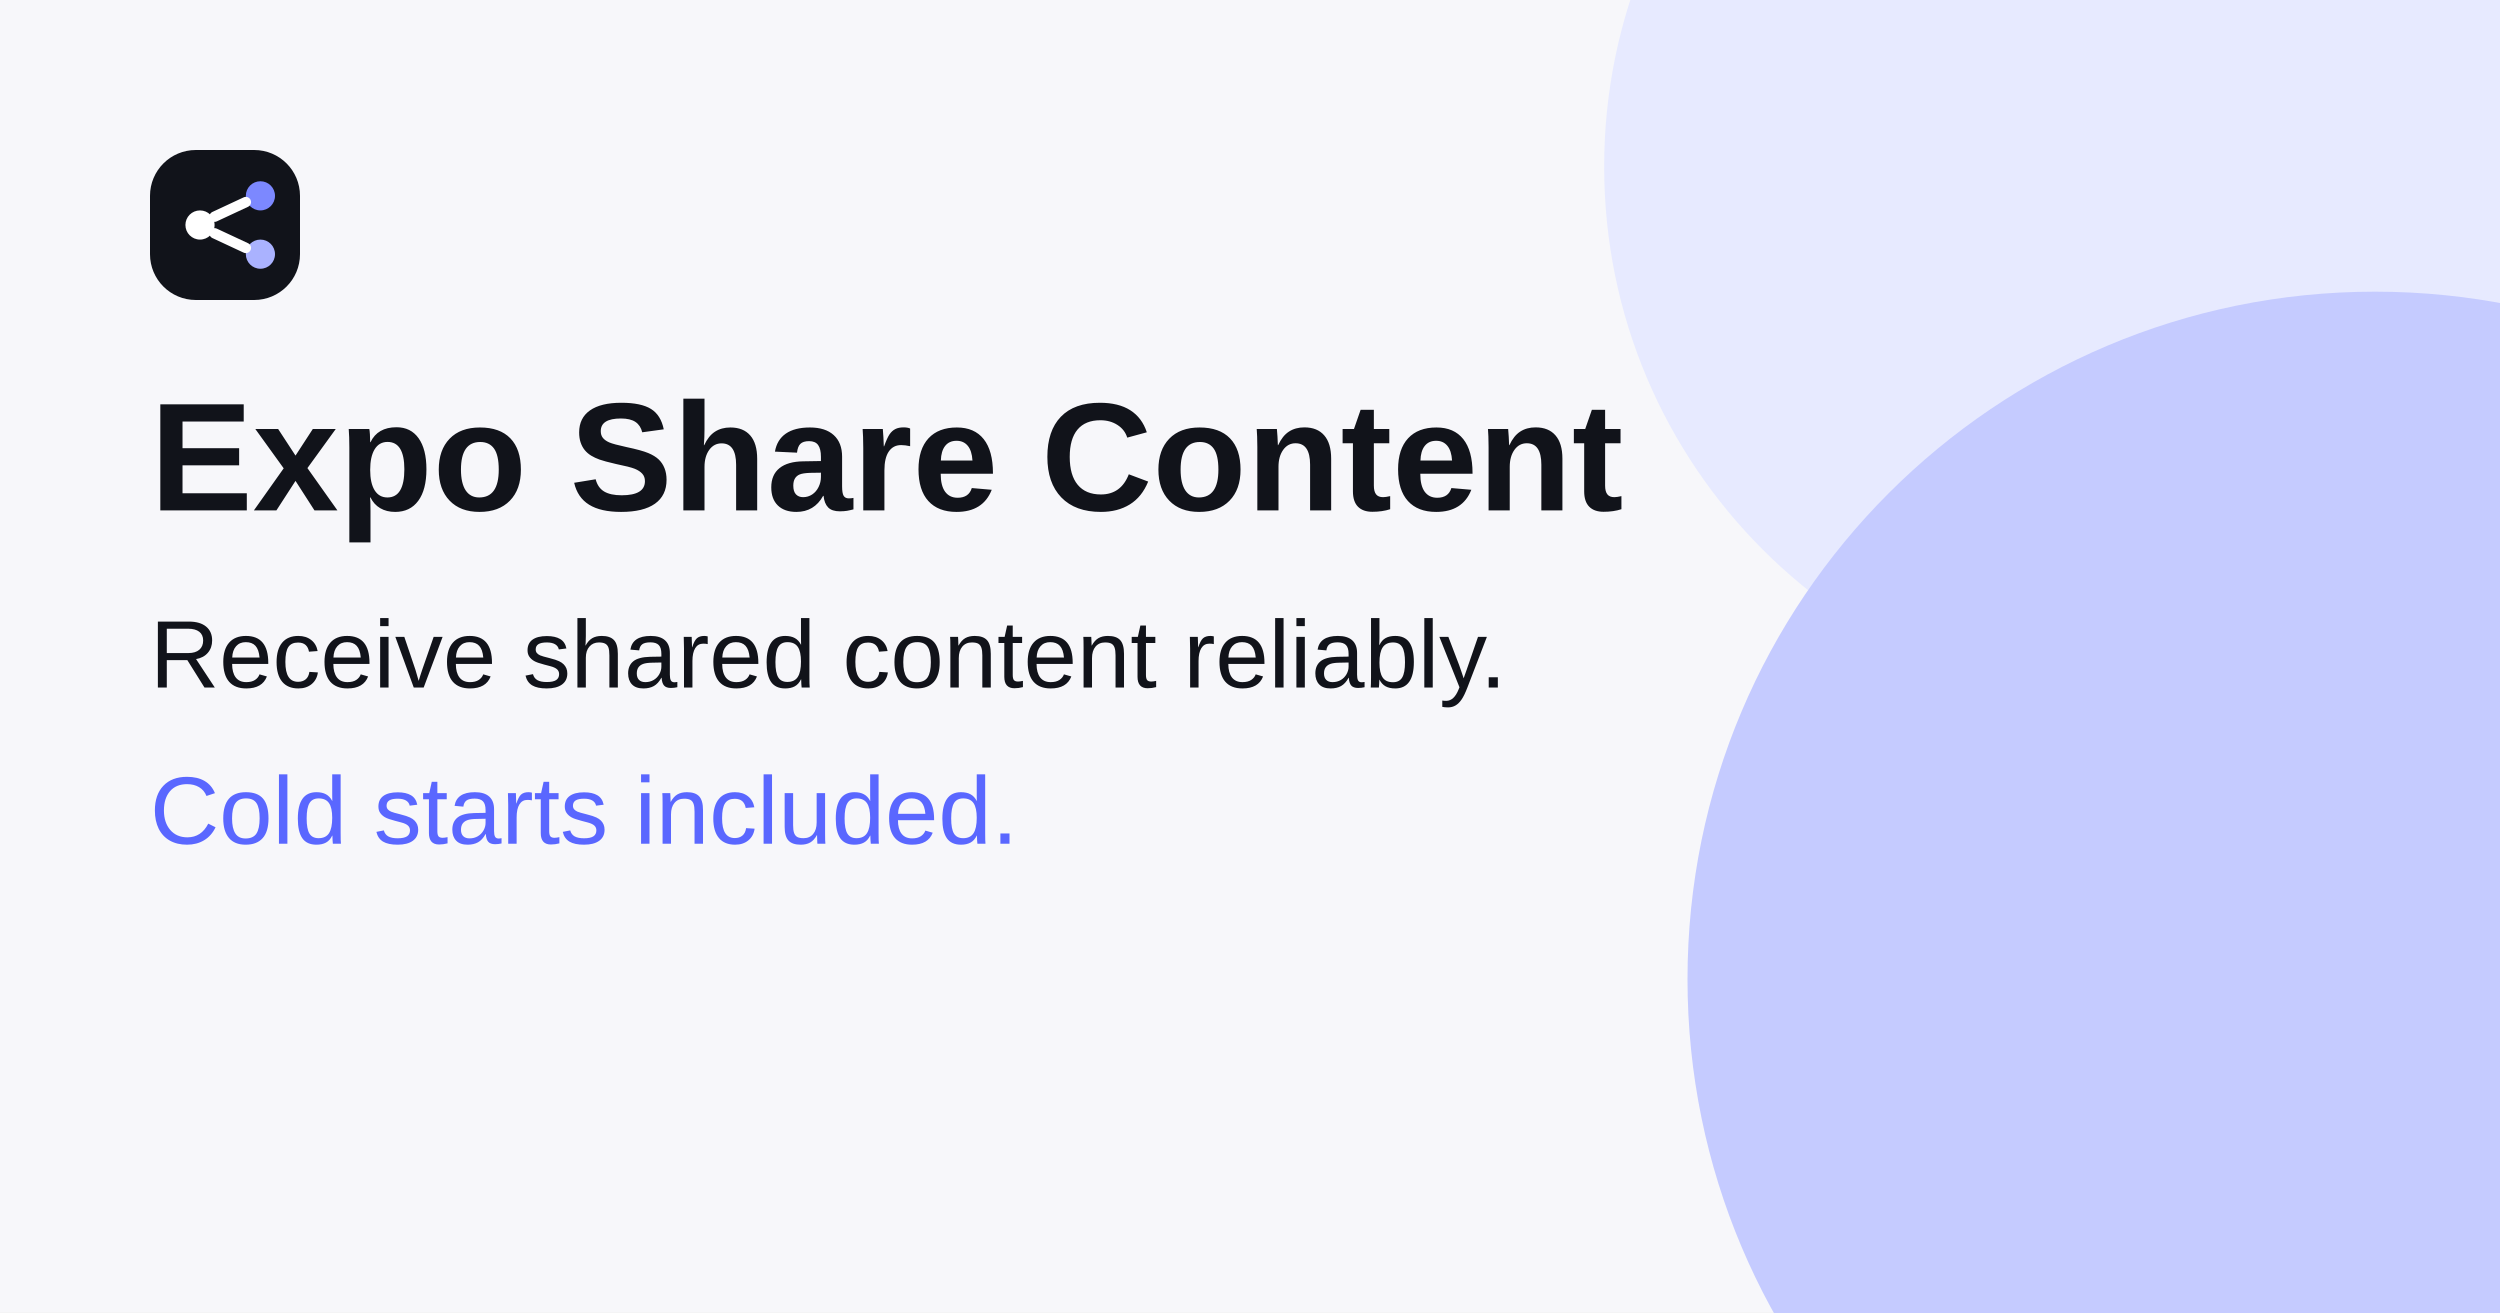
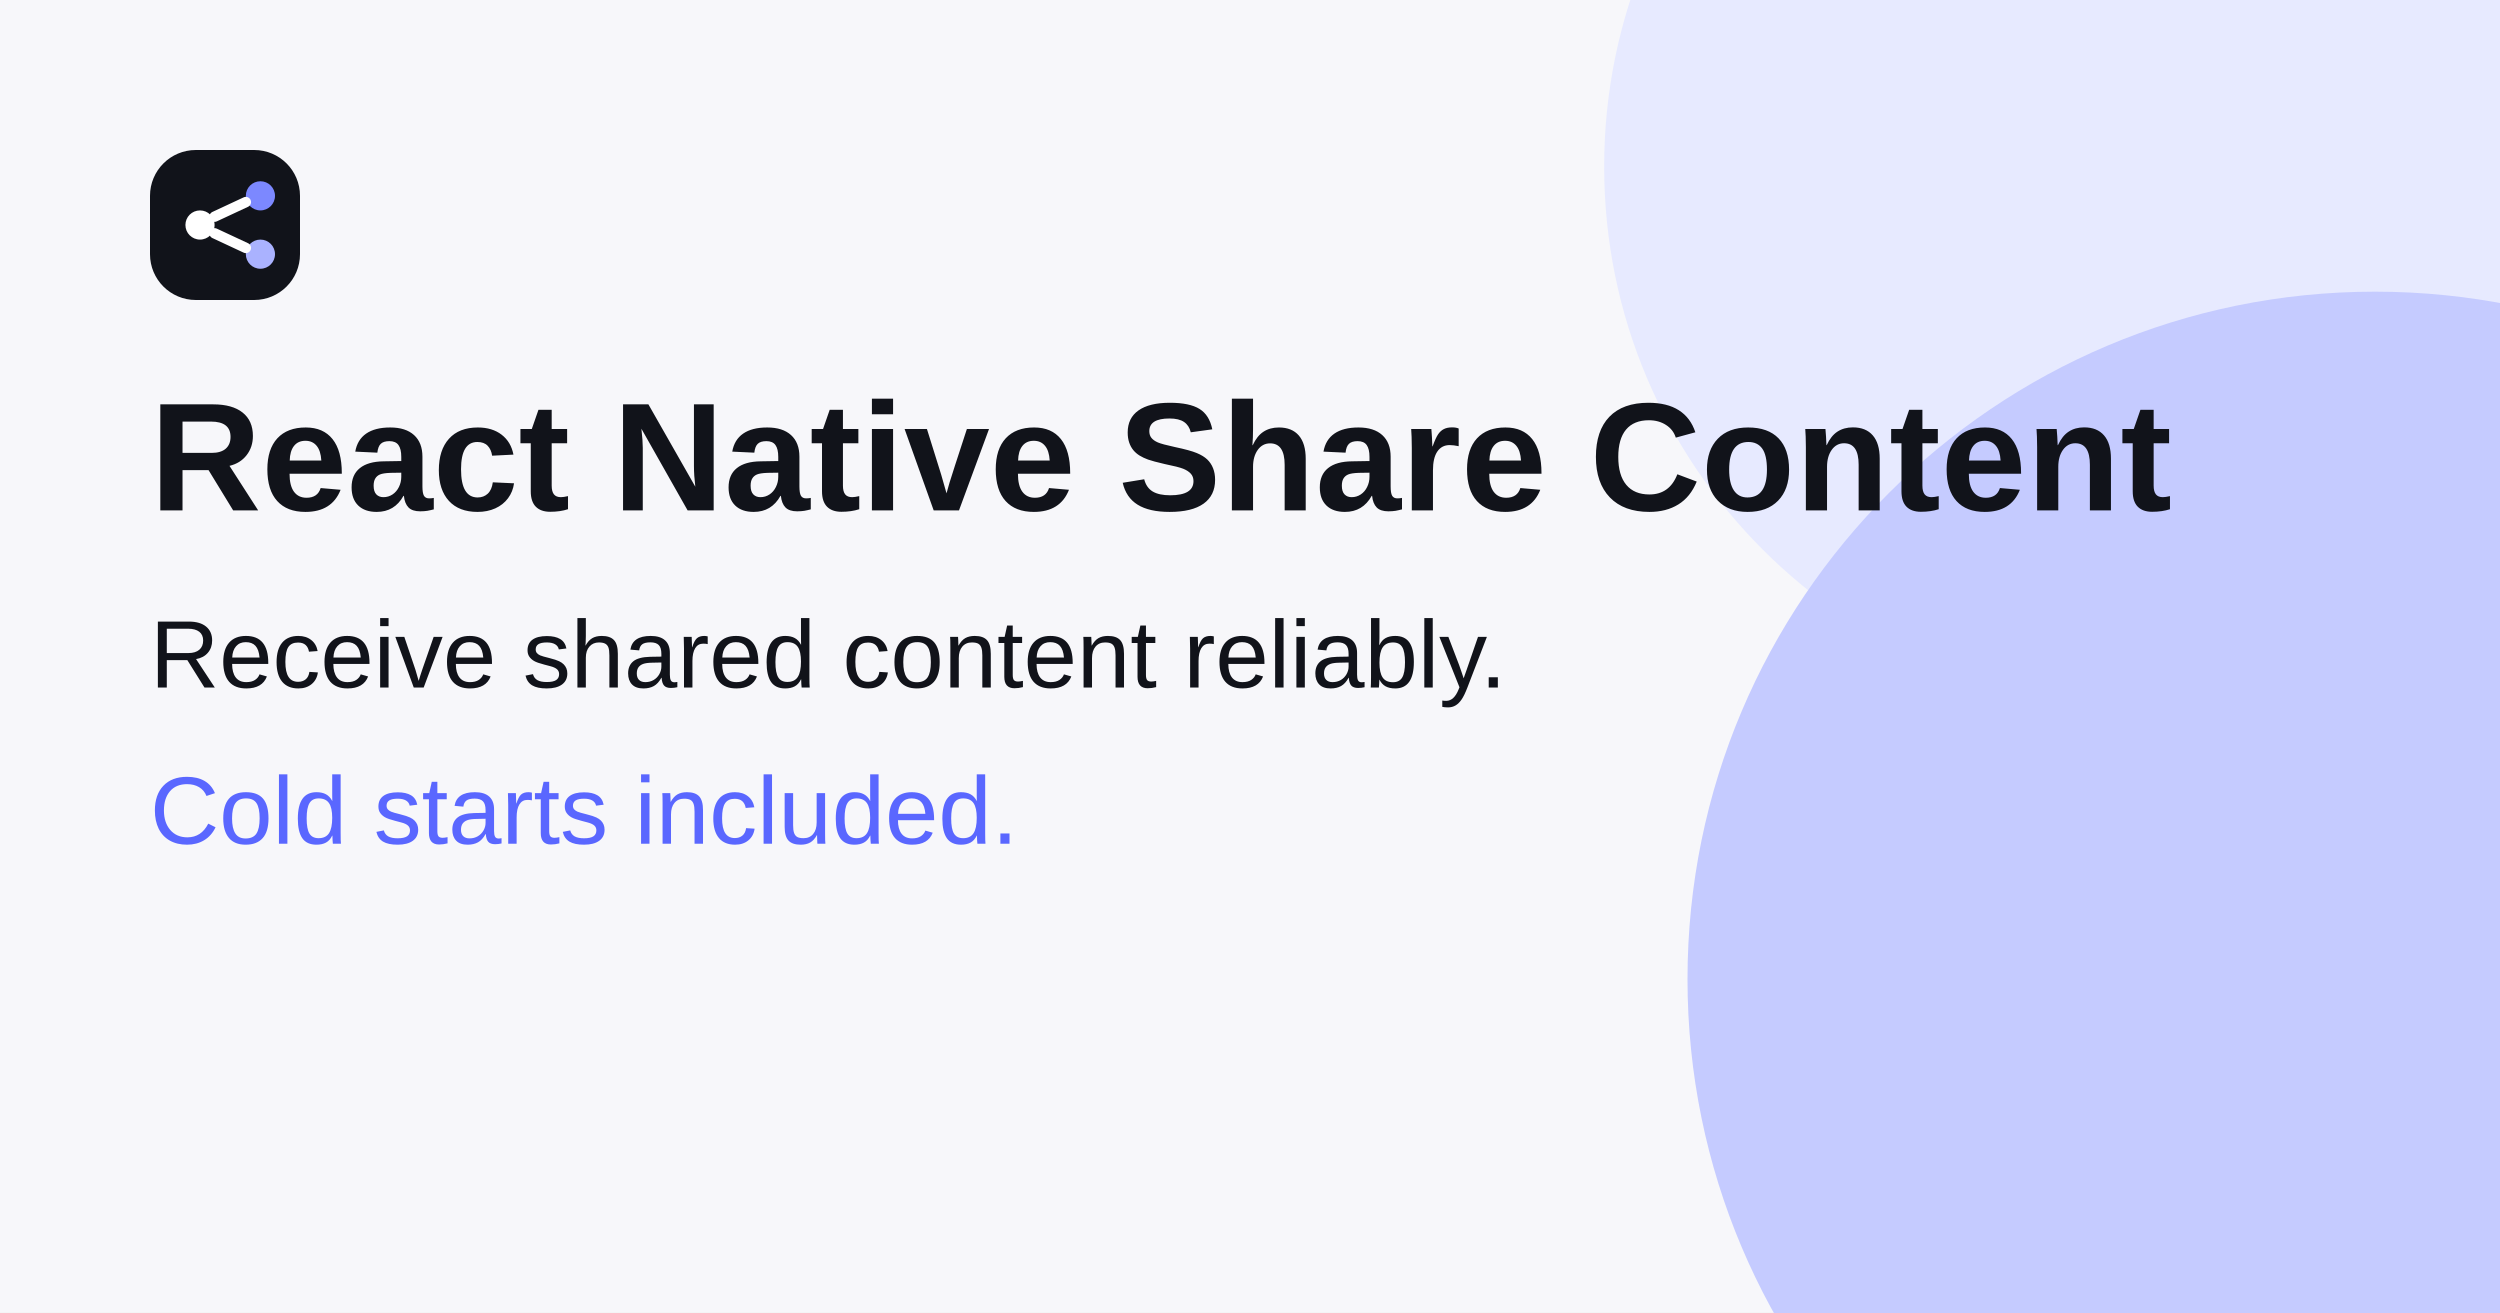
<svg xmlns="http://www.w3.org/2000/svg" width="1200" height="630" viewBox="0 0 1200 630" fill="none">
  <rect width="1200" height="630" fill="#F7F7FA" />
  <circle cx="1030" cy="80" r="260" fill="#E7EAFF" />
  <circle cx="1140" cy="470" r="330" fill="#C5CBFF" />
  <rect x="72" y="72" width="72" height="72" rx="22" fill="#11131A" />
  <circle cx="96" cy="108" r="7" fill="white" />
  <circle cx="125" cy="94" r="7" fill="#7C88FF" />
  <circle cx="125" cy="122" r="7" fill="#AAB2FF" />
  <path d="M103 104L118 97M103 112L118 119" stroke="white" stroke-width="5" stroke-linecap="round" />
-   <text x="72" y="245" fill="#11131A" font-family="Arial, sans-serif" font-size="74" font-weight="700">Expo Share Content</text>
+   <text x="72" y="245" fill="#11131A" font-family="Arial, sans-serif" font-size="74" font-weight="700">React Native Share Content</text>
  <text x="72" y="330" fill="#11131A" font-family="Arial, sans-serif" font-size="46">Receive shared content reliably.</text>
  <text x="72" y="405" fill="#5A67FF" font-family="Arial, sans-serif" font-size="46">Cold starts included.</text>
</svg>
